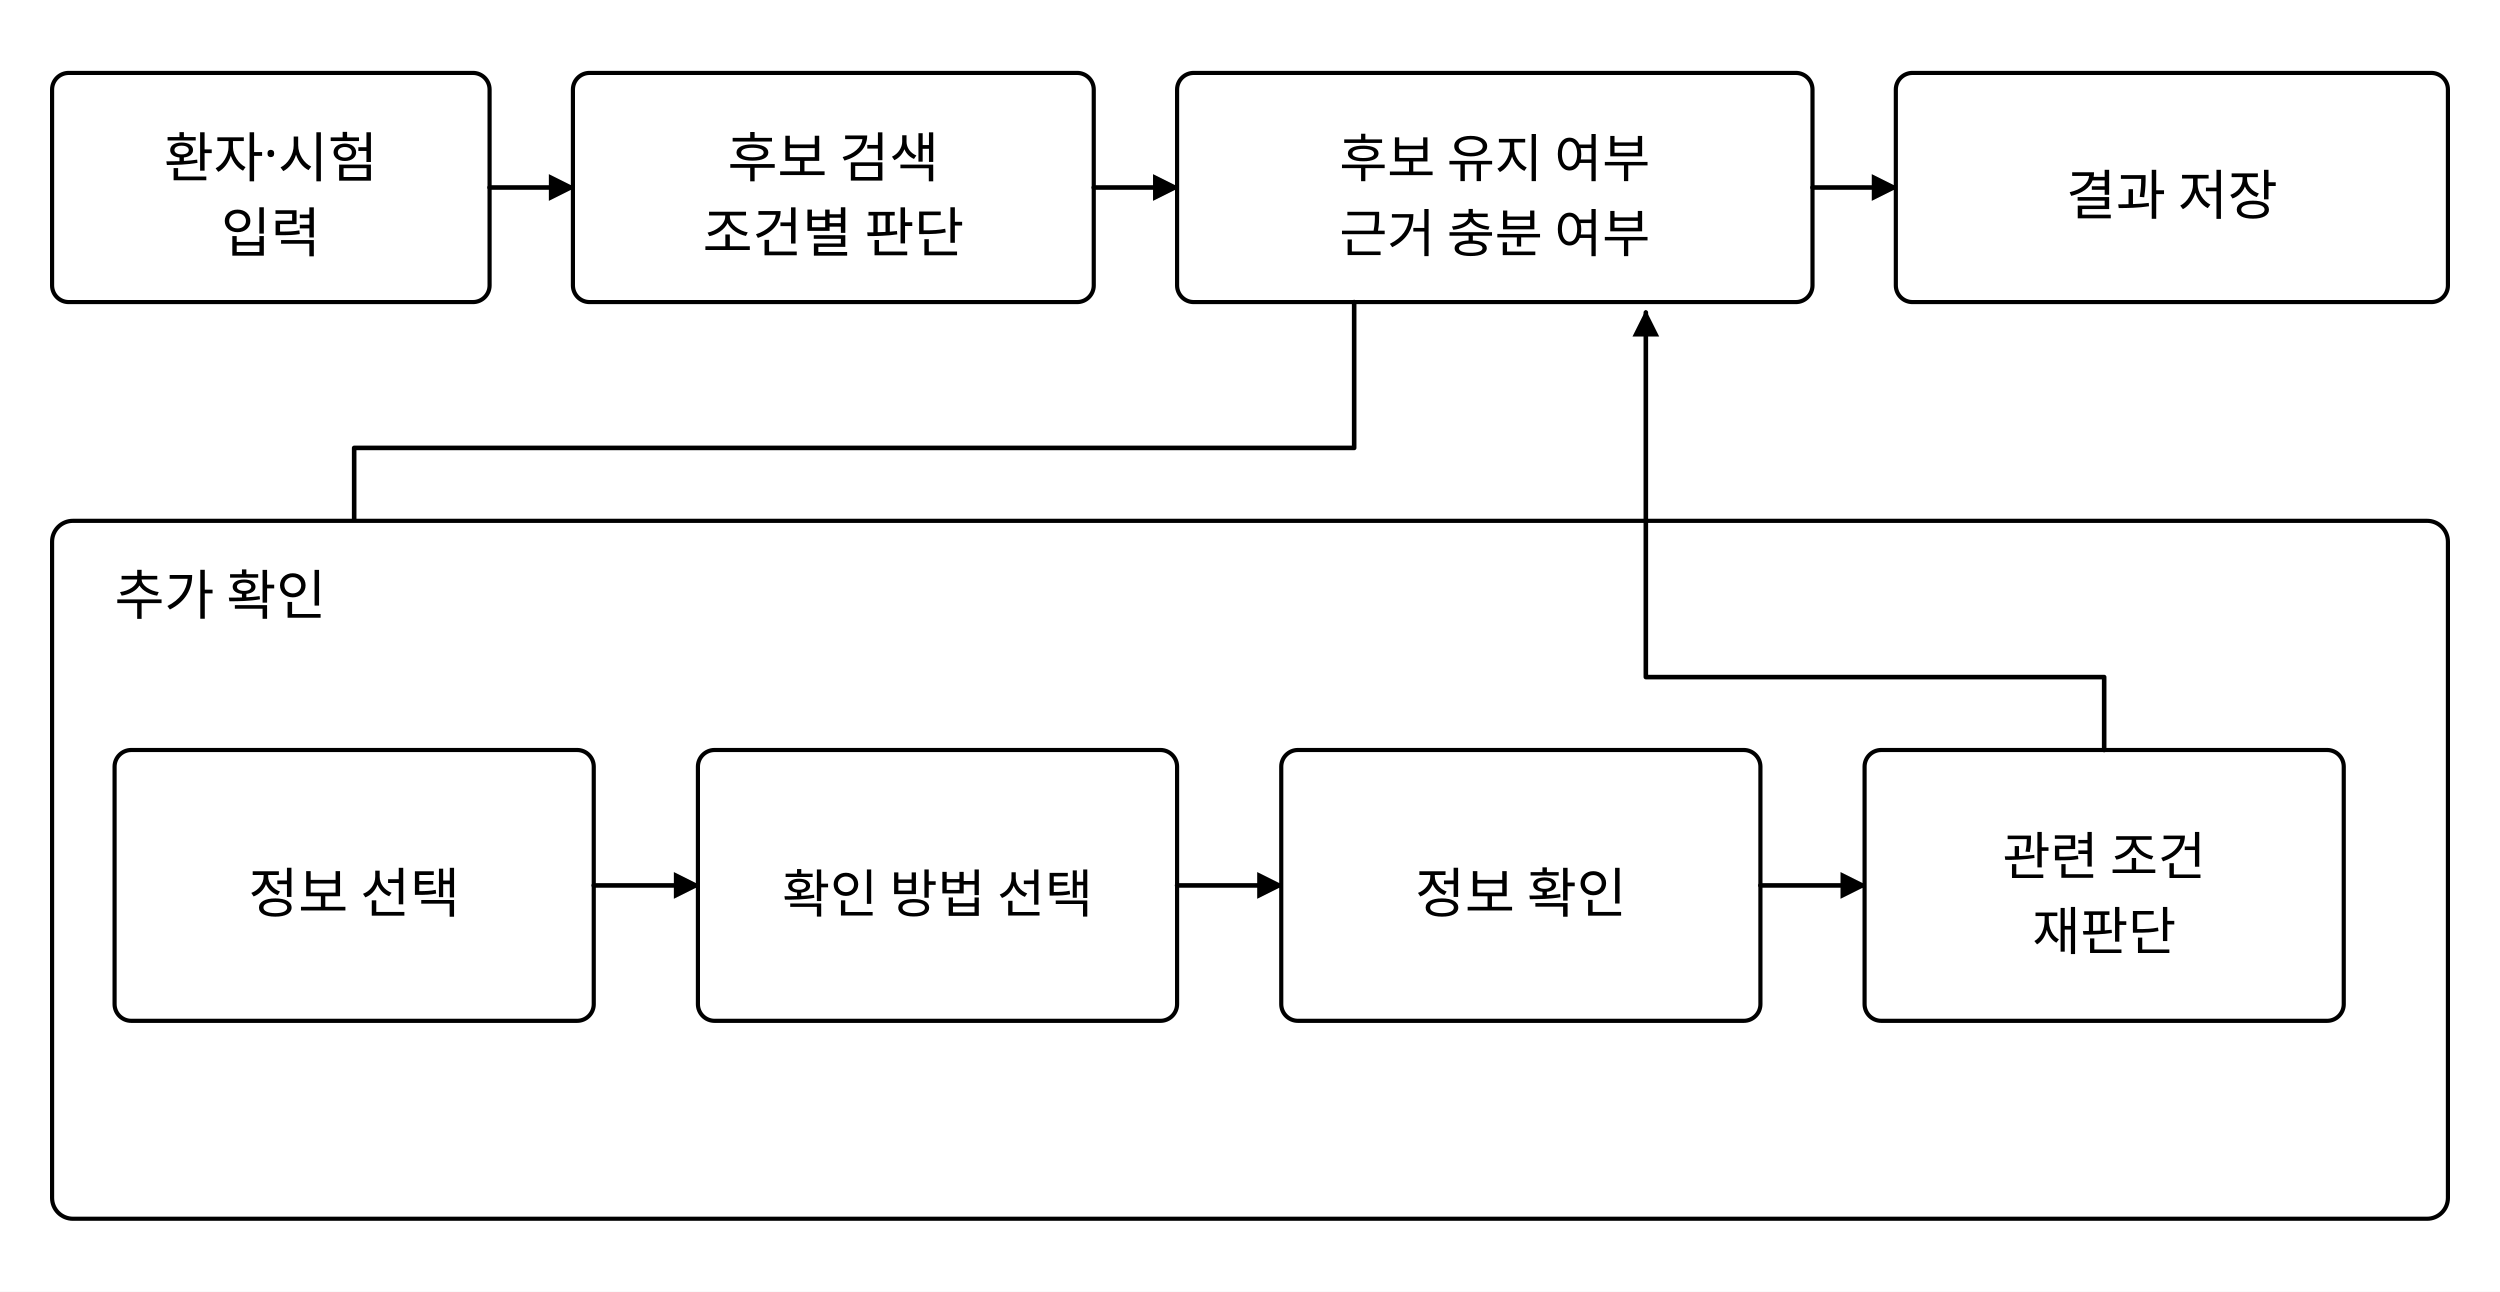
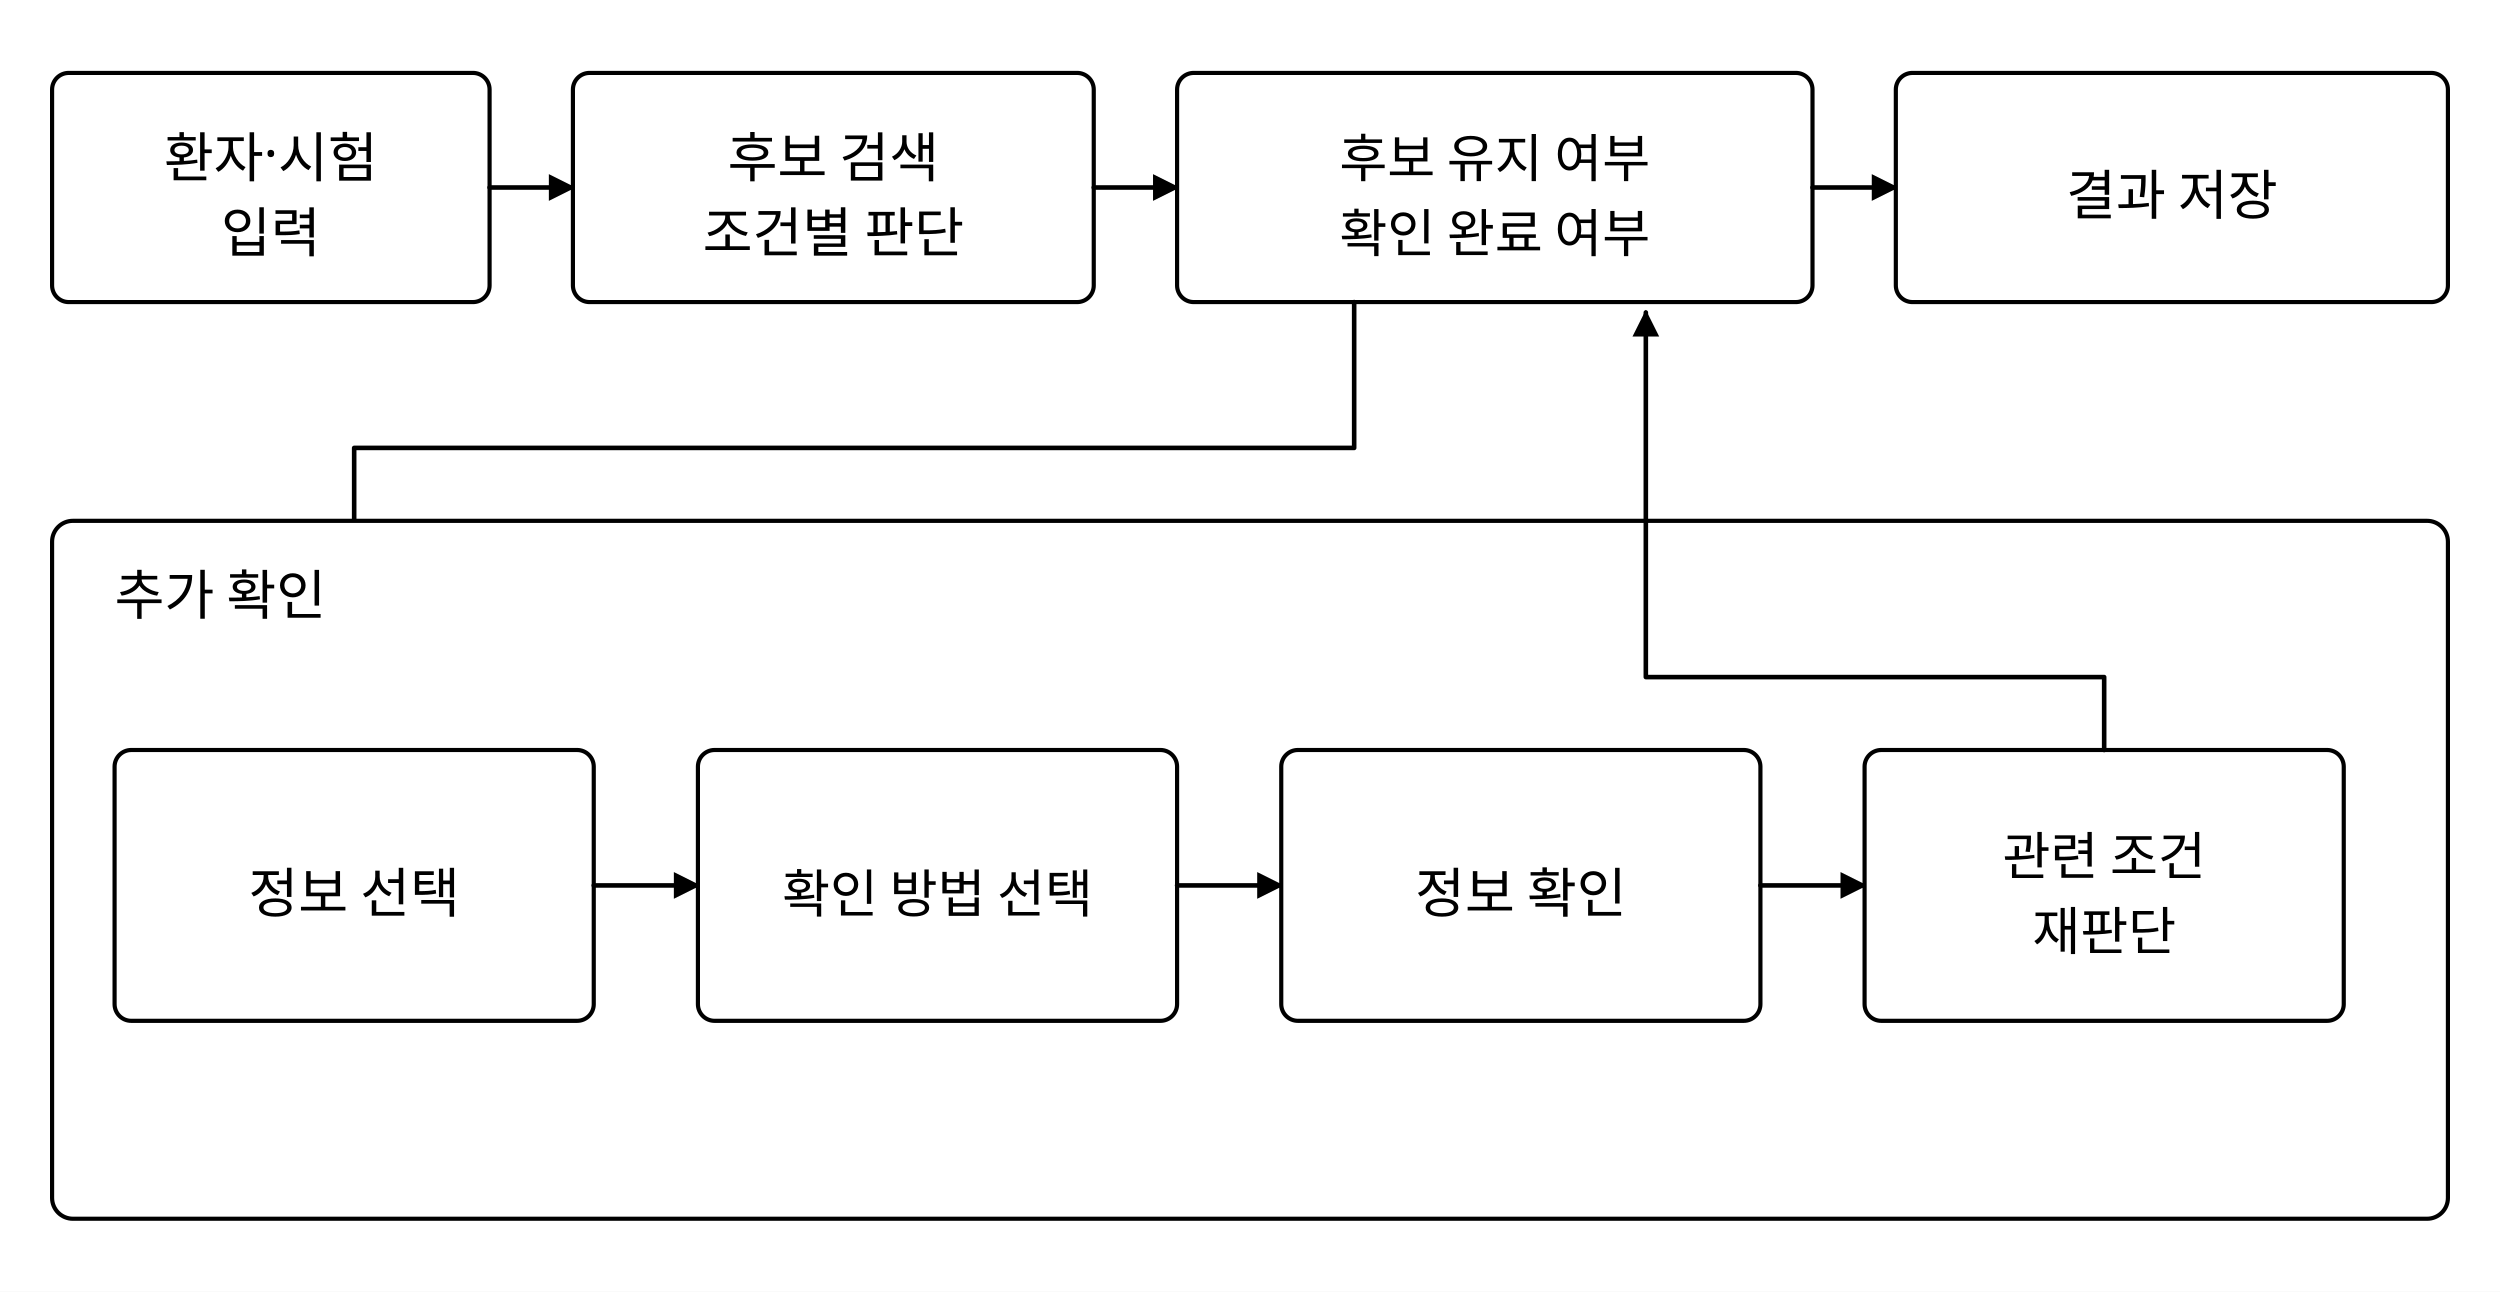
<svg xmlns="http://www.w3.org/2000/svg" width="1200" height="620" viewBox="0 0 1200 620" role="img" aria-labelledby="title desc">
  <defs>
    <marker id="arrow" viewBox="0 0 12 12" refX="10" refY="6" markerWidth="7" markerHeight="7" orient="auto-start-reverse">
      <path d="M 1 1 L 11 6 L 1 11 z" fill="#000000" />
    </marker>
  </defs>
  <rect width="1200" height="620" fill="#FFFFFF" />
  <rect x="25" y="35" width="210" height="110" rx="8" fill="#FFFFFF" stroke="#000000" stroke-width="2" />
  <text x="130" y="85" font-family="Malgun Gothic, Noto Sans KR, sans-serif" font-size="26" font-weight="500" fill="#000000" text-anchor="middle" letter-spacing="0">환자·시험</text>
  <text x="130" y="121" font-family="Malgun Gothic, Noto Sans KR, sans-serif" font-size="26" font-weight="500" fill="#000000" text-anchor="middle" letter-spacing="0">입력</text>
  <path d="M 235 90 L 275 90" fill="none" stroke="#000000" stroke-width="2.2" stroke-linecap="round" marker-end="url(#arrow)" />
  <rect x="275" y="35" width="250" height="110" rx="8" fill="#FFFFFF" stroke="#000000" stroke-width="2" />
  <text x="400" y="85" font-family="Malgun Gothic, Noto Sans KR, sans-serif" font-size="26" font-weight="500" fill="#000000" text-anchor="middle" letter-spacing="0">후보 검색</text>
  <text x="400" y="121" font-family="Malgun Gothic, Noto Sans KR, sans-serif" font-size="26" font-weight="500" fill="#000000" text-anchor="middle" letter-spacing="0">조건별 판단</text>
  <path d="M 525 90 L 565 90" fill="none" stroke="#000000" stroke-width="2.2" stroke-linecap="round" marker-end="url(#arrow)" />
  <rect x="565" y="35" width="305" height="110" rx="8" fill="#FFFFFF" stroke="#000000" stroke-width="2" />
  <text x="717.5" y="85" font-family="Malgun Gothic, Noto Sans KR, sans-serif" font-size="25" font-weight="500" fill="#000000" text-anchor="middle" letter-spacing="0">후보 유지 여부</text>
-   <text x="717.5" y="121" font-family="Malgun Gothic, Noto Sans KR, sans-serif" font-size="25" font-weight="500" fill="#000000" text-anchor="middle" letter-spacing="0">근거 충분 여부</text>
+   <text x="717.5" y="121" font-family="Malgun Gothic, Noto Sans KR, sans-serif" font-size="25" font-weight="500" fill="#000000" text-anchor="middle" letter-spacing="0">확인 완료 여부</text>
  <path d="M 870 90 L 910 90" fill="none" stroke="#000000" stroke-width="2.2" stroke-linecap="round" marker-end="url(#arrow)" />
  <rect x="910" y="35" width="265" height="110" rx="8" fill="#FFFFFF" stroke="#000000" stroke-width="2" />
  <text x="1042.5" y="103" font-family="Malgun Gothic, Noto Sans KR, sans-serif" font-size="26" font-weight="500" fill="#000000" text-anchor="middle" letter-spacing="0">결과 저장</text>
  <path d="M 650 145 L 650 215 L 170 215 L 170 350" fill="none" stroke="#000000" stroke-width="2.2" stroke-linecap="round" stroke-linejoin="round" marker-end="url(#arrow)" />
  <rect x="25" y="250" width="1150" height="335" rx="10" fill="#FFFFFF" stroke="#000000" stroke-width="2" />
  <text x="55" y="295" font-family="Malgun Gothic, Noto Sans KR, sans-serif" font-size="26" font-weight="500" fill="#000000" text-anchor="start" letter-spacing="0">추가 확인</text>
  <rect x="55" y="360" width="230" height="130" rx="8" fill="#FFFFFF" stroke="#000000" stroke-width="2" />
  <text x="170" y="438" font-family="Malgun Gothic, Noto Sans KR, sans-serif" font-size="26" font-weight="500" fill="#000000" text-anchor="middle" letter-spacing="0">정보 선택</text>
  <path d="M 285 425 L 335 425" fill="none" stroke="#000000" stroke-width="2.2" stroke-linecap="round" marker-end="url(#arrow)" />
  <rect x="335" y="360" width="230" height="130" rx="8" fill="#FFFFFF" stroke="#000000" stroke-width="2" />
  <text x="450" y="438" font-family="Malgun Gothic, Noto Sans KR, sans-serif" font-size="25" font-weight="500" fill="#000000" text-anchor="middle" letter-spacing="0">확인 방법 선택</text>
  <path d="M 565 425 L 615 425" fill="none" stroke="#000000" stroke-width="2.2" stroke-linecap="round" marker-end="url(#arrow)" />
  <rect x="615" y="360" width="230" height="130" rx="8" fill="#FFFFFF" stroke="#000000" stroke-width="2" />
  <text x="730" y="438" font-family="Malgun Gothic, Noto Sans KR, sans-serif" font-size="26" font-weight="500" fill="#000000" text-anchor="middle" letter-spacing="0">정보 확인</text>
  <path d="M 845 425 L 895 425" fill="none" stroke="#000000" stroke-width="2.2" stroke-linecap="round" marker-end="url(#arrow)" />
  <rect x="895" y="360" width="230" height="130" rx="8" fill="#FFFFFF" stroke="#000000" stroke-width="2" />
  <text x="1010" y="420" font-family="Malgun Gothic, Noto Sans KR, sans-serif" font-size="25" font-weight="500" fill="#000000" text-anchor="middle" letter-spacing="0">관련 조건</text>
  <text x="1010" y="456" font-family="Malgun Gothic, Noto Sans KR, sans-serif" font-size="25" font-weight="500" fill="#000000" text-anchor="middle" letter-spacing="0">재판단</text>
  <path d="M 1010 360 L 1010 325 L 790 325 L 790 150" fill="none" stroke="#000000" stroke-width="2.2" stroke-linecap="round" stroke-linejoin="round" marker-end="url(#arrow)" />
</svg>
